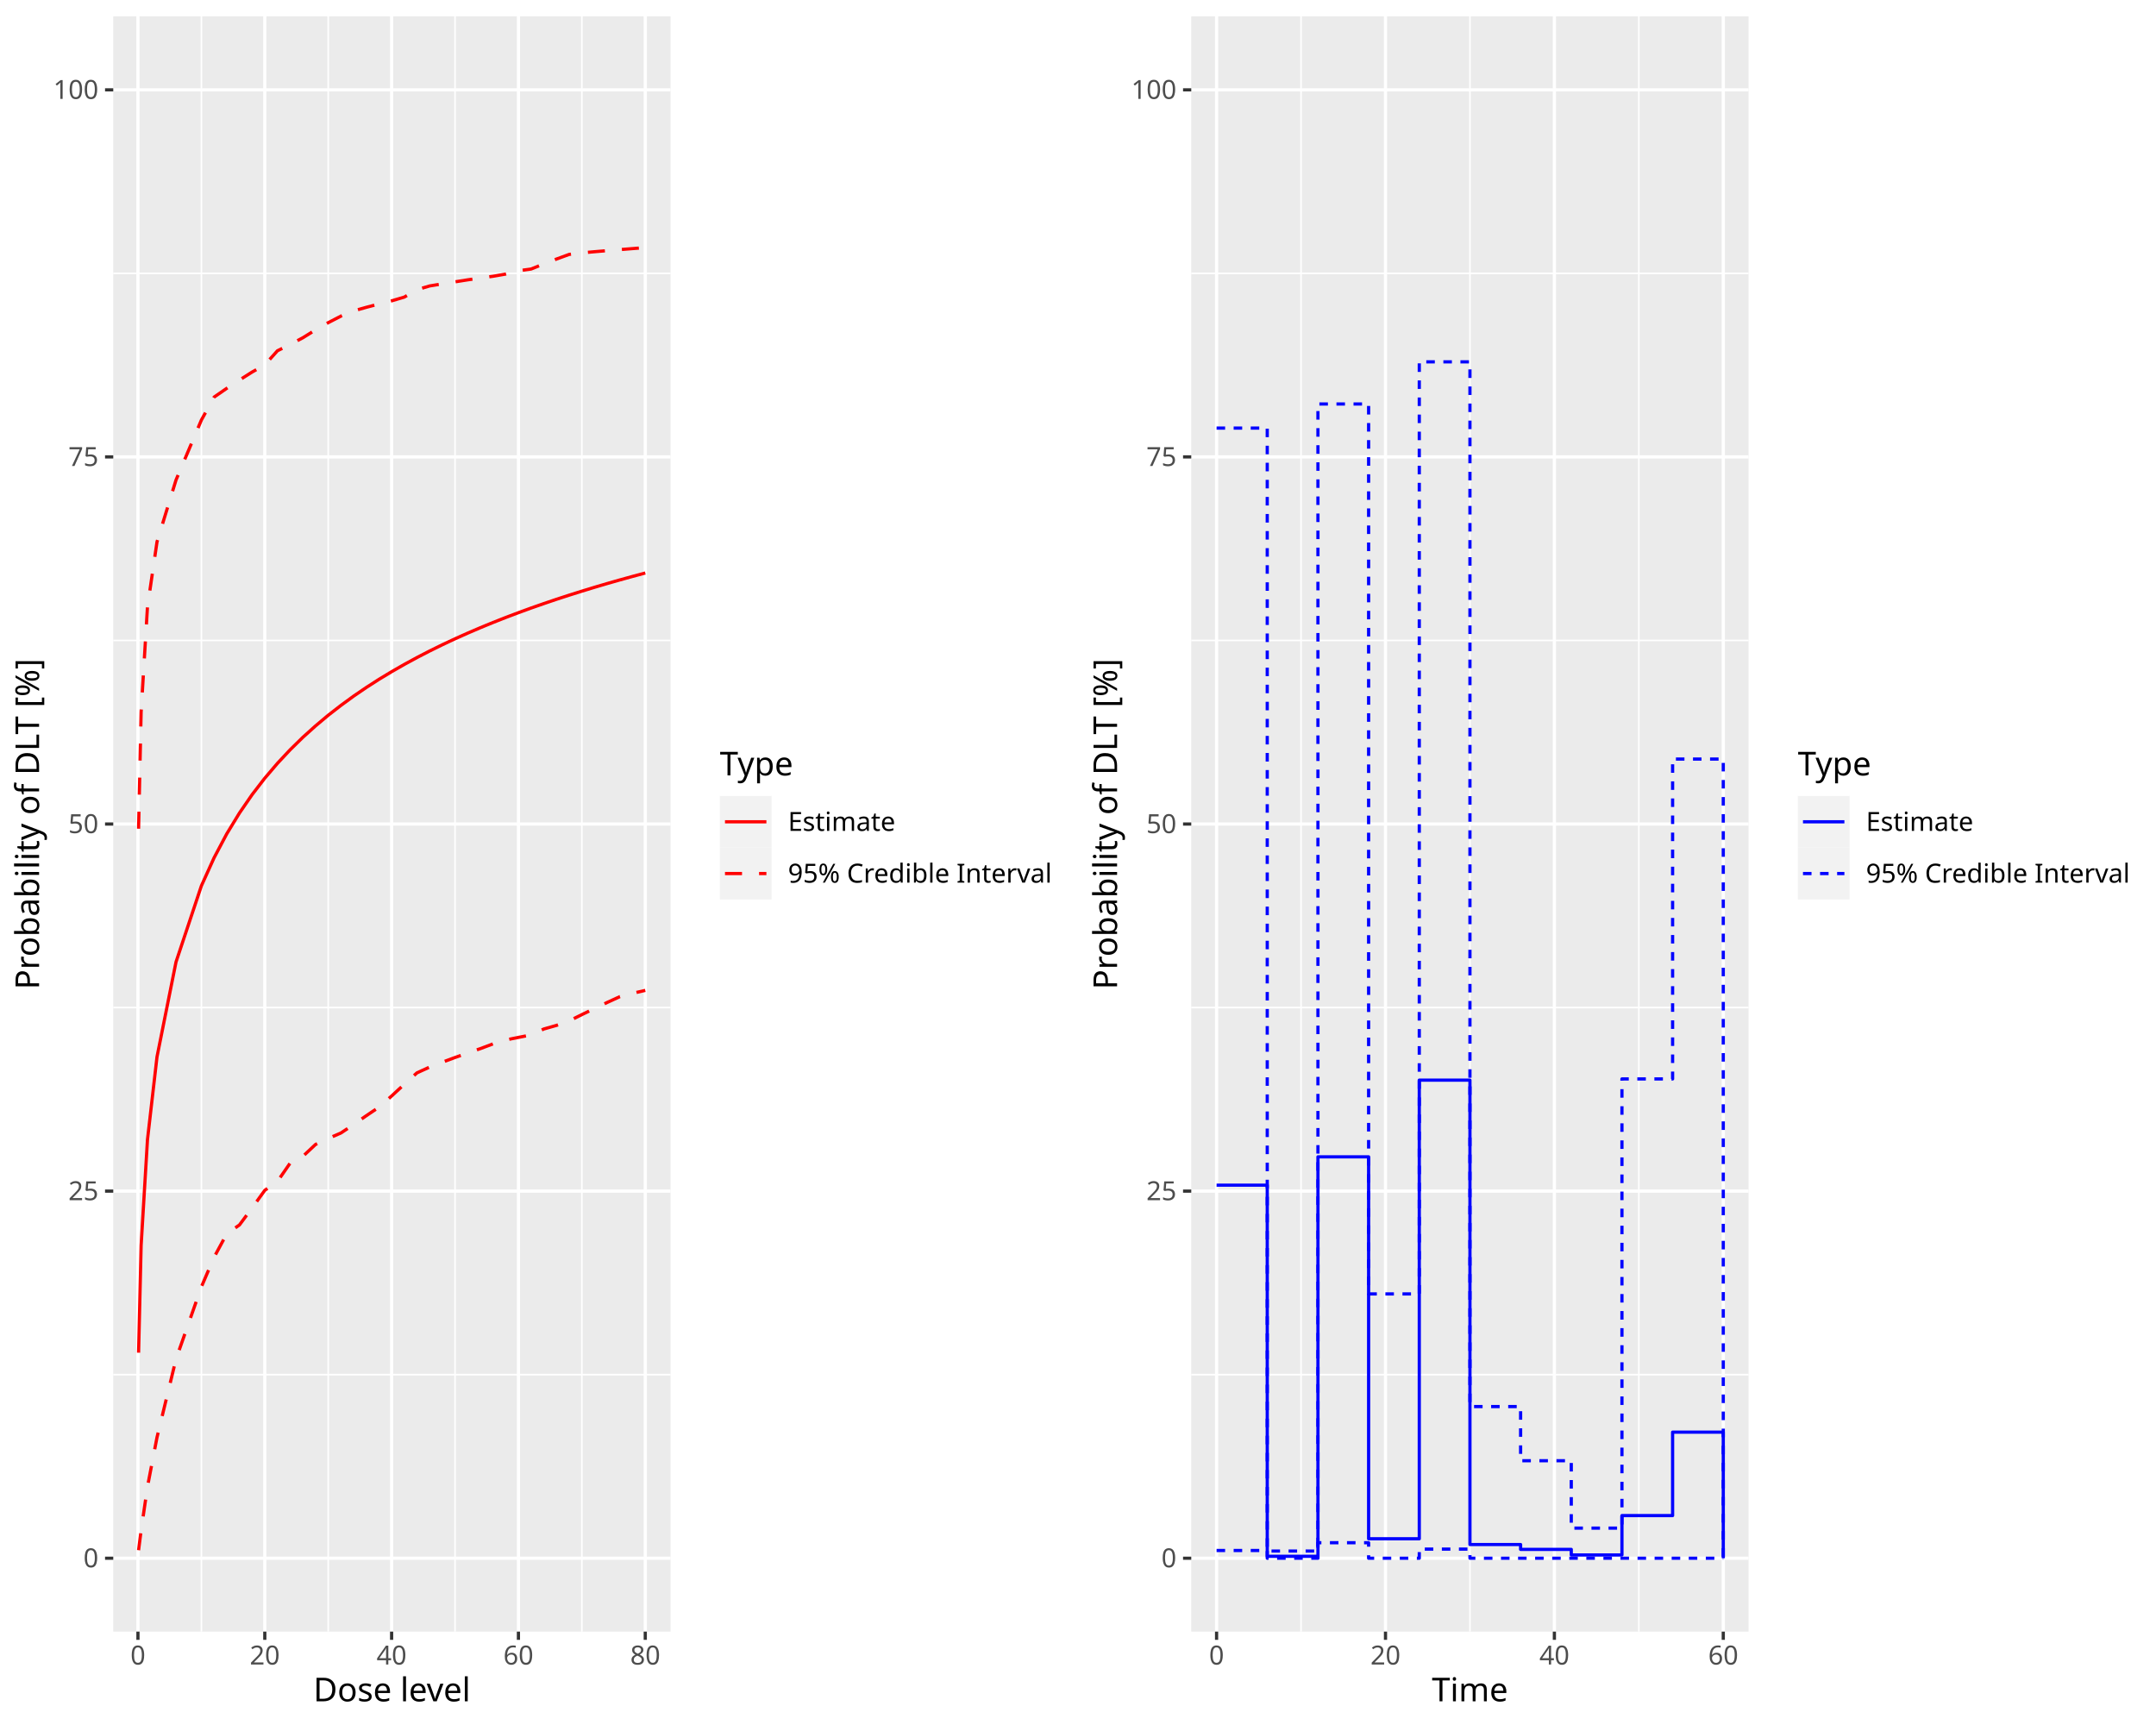
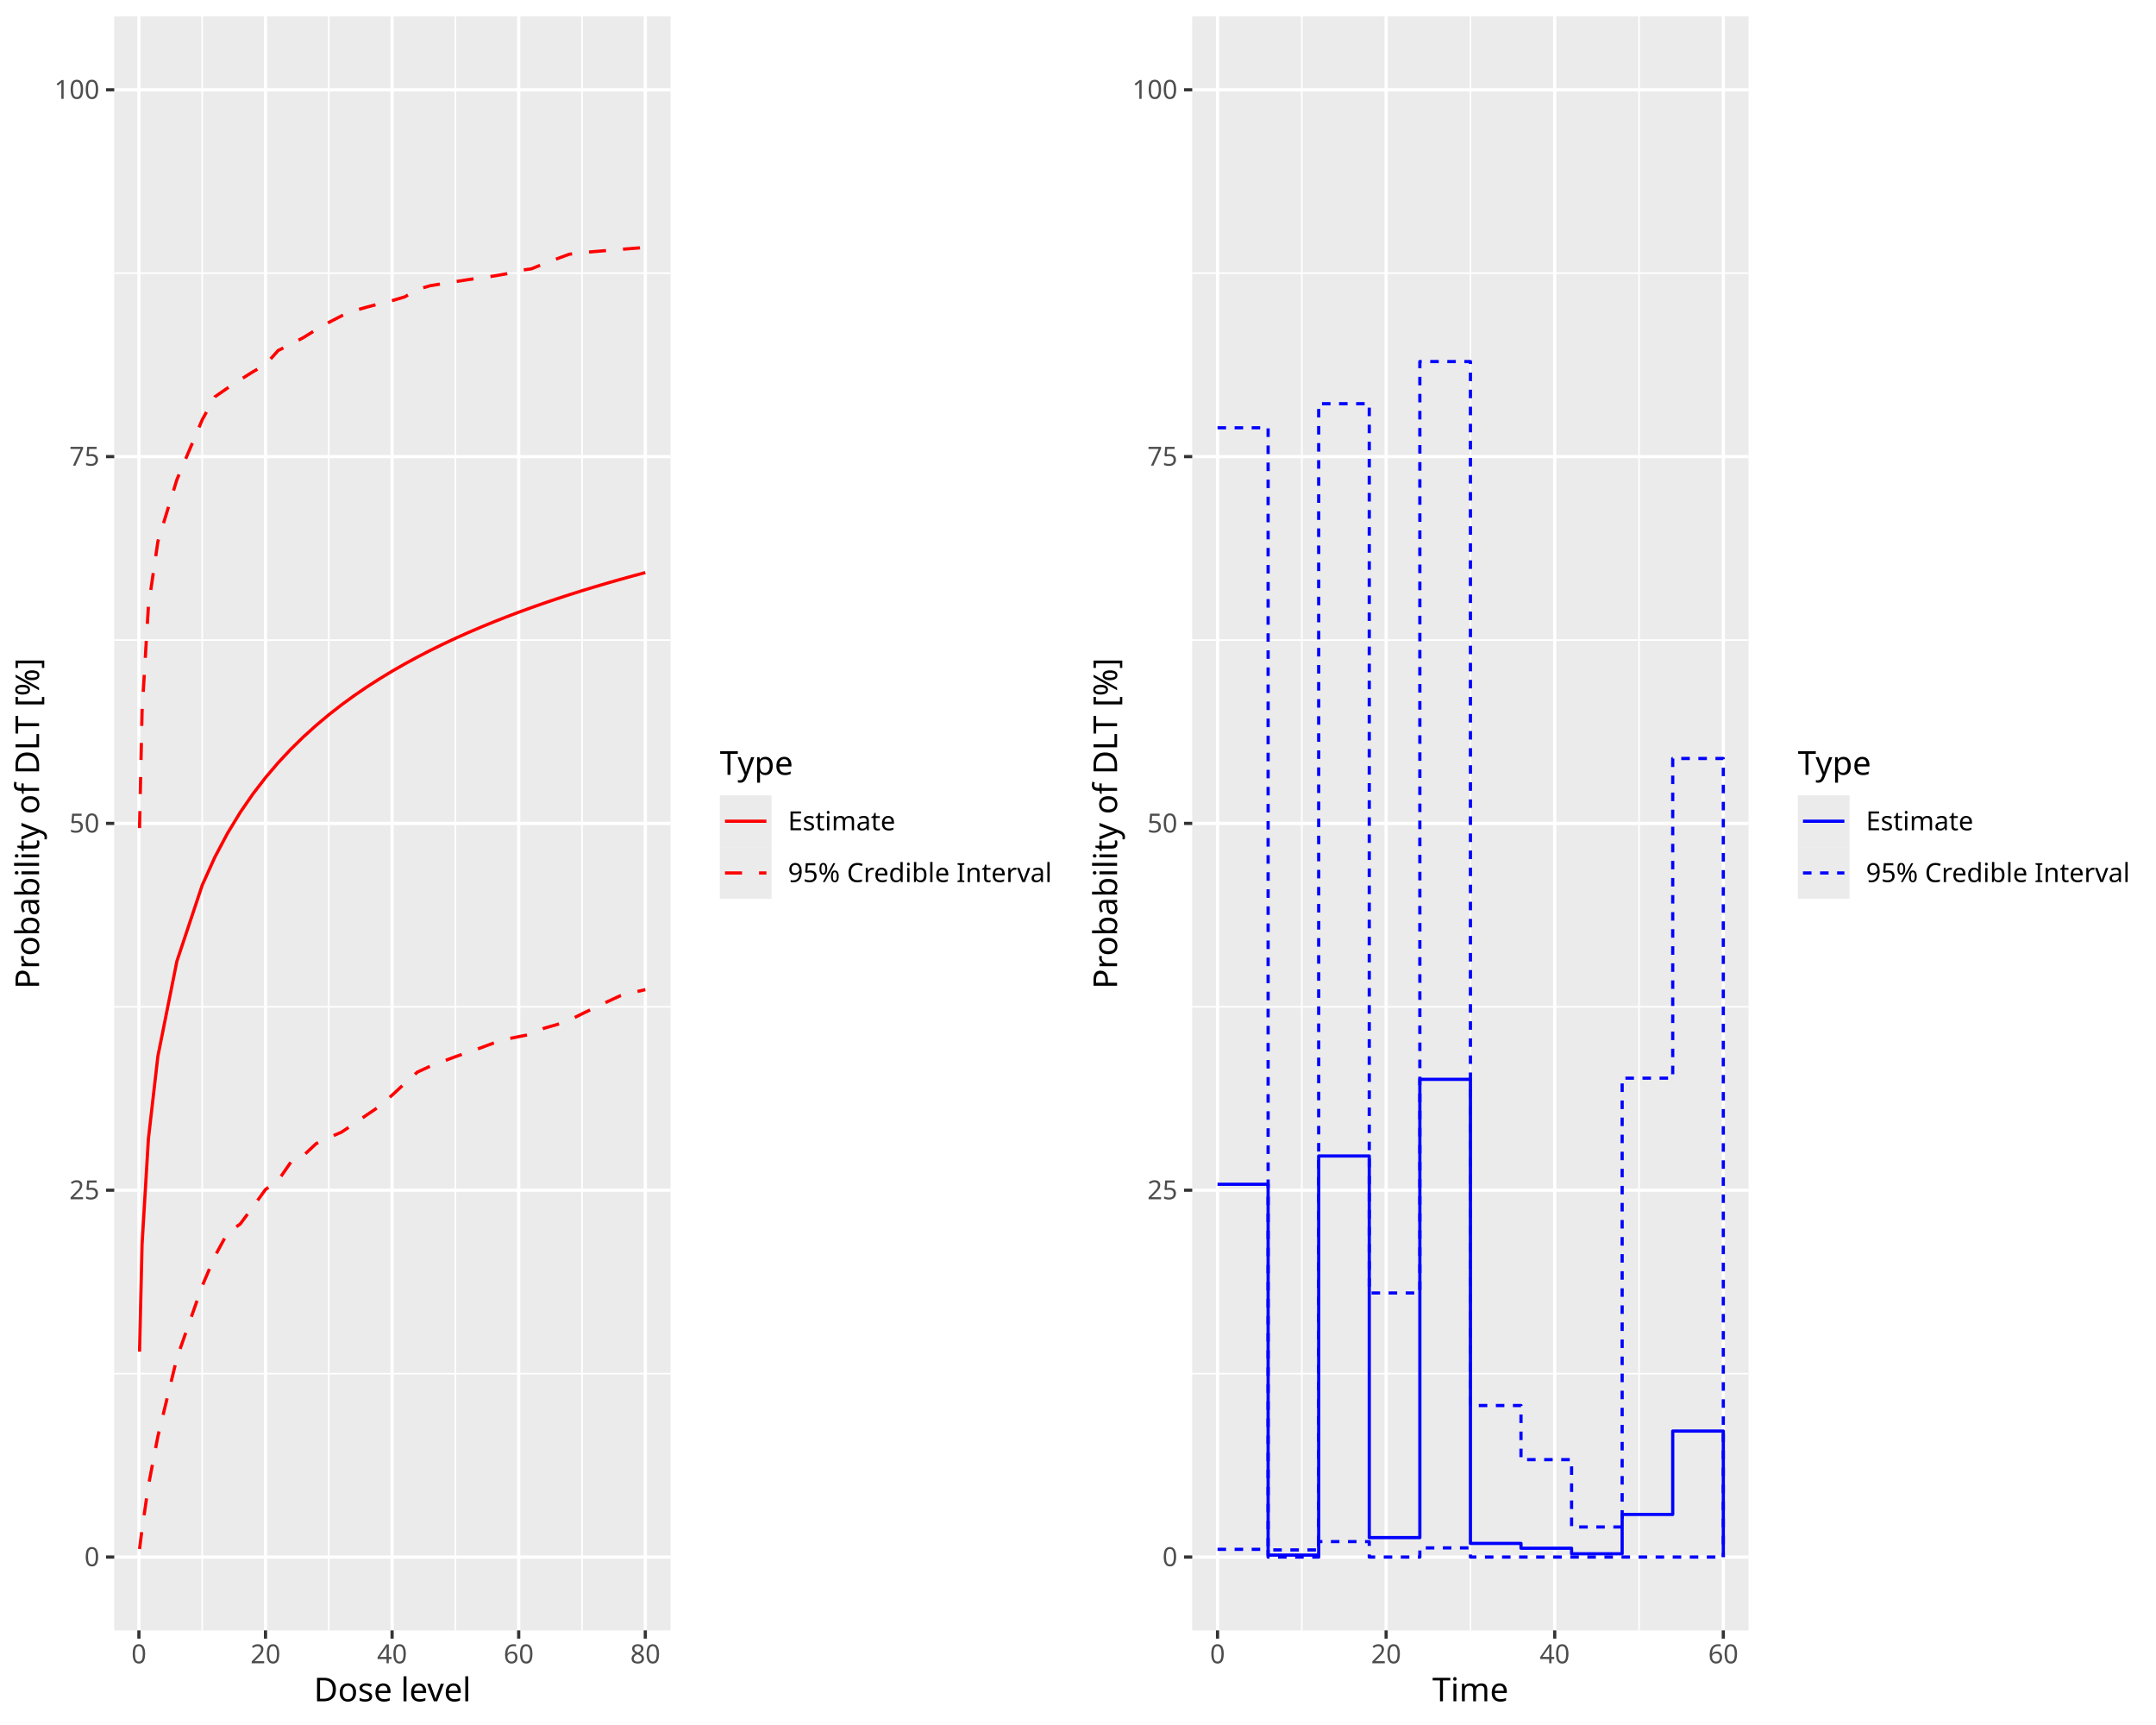
<svg xmlns="http://www.w3.org/2000/svg" class="svglite" data-engine-version="2.0" width="720.00pt" height="576.00pt" viewBox="0 0 720.00 576.00">
  <defs>
    <style type="text/css">
    .svglite line, .svglite polyline, .svglite polygon, .svglite path, .svglite rect, .svglite circle {
      fill: none;
      stroke: #000000;
      stroke-linecap: round;
      stroke-linejoin: round;
      stroke-miterlimit: 10.00;
    }
  </style>
  </defs>
  <rect width="100%" height="100%" style="stroke: none; fill: #FFFFFF;" />
  <defs>
    <clipPath id="cpMC4wMHw3MjAuMDB8MC4wMHw1NzYuMDA=">
      <rect x="0.00" y="0.00" width="720.00" height="576.00" />
    </clipPath>
  </defs>
  <g clip-path="url(#cpMC4wMHw3MjAuMDB8MC4wMHw1NzYuMDA=)">
</g>
  <defs>
    <clipPath id="cpMC4wMHwzNjAuMDB8MC4wMHw1NzYuMDA=">
      <rect x="0.00" y="0.00" width="360.00" height="576.00" />
    </clipPath>
  </defs>
  <g clip-path="url(#cpMC4wMHwzNjAuMDB8MC4wMHw1NzYuMDA=)">
    <rect x="0.00" y="0.00" width="360.00" height="576.00" style="stroke-width: 1.07; stroke: #FFFFFF; fill: #FFFFFF;" />
  </g>
  <g clip-path="url(#cpMC4wMHw3MjAuMDB8MC4wMHw1NzYuMDA=)">
</g>
  <defs>
-     <clipPath id="cpMzcuODJ8MjIzLjk1fDUuNDh8NTQ0Ljgy">
-       <rect x="37.82" y="5.48" width="186.12" height="539.34" />
+     <clipPath id="cpMzguMTV8MjIzLjk1fDUuNDh8NTQ0LjQy">
+       <rect x="38.15" y="5.48" width="185.79" height="538.94" />
    </clipPath>
  </defs>
-   <g clip-path="url(#cpMzcuODJ8MjIzLjk1fDUuNDh8NTQ0Ljgy)">
-     <rect x="37.82" y="5.48" width="186.12" height="539.34" style="stroke-width: 1.07; stroke: none; fill: #EBEBEB;" />
-     <polyline points="37.82,459.02 223.95,459.02 " style="stroke-width: 0.53; stroke: #FFFFFF; stroke-linecap: butt;" />
-     <polyline points="37.82,336.44 223.95,336.44 " style="stroke-width: 0.53; stroke: #FFFFFF; stroke-linecap: butt;" />
-     <polyline points="37.82,213.86 223.95,213.86 " style="stroke-width: 0.53; stroke: #FFFFFF; stroke-linecap: butt;" />
-     <polyline points="37.82,91.28 223.95,91.28 " style="stroke-width: 0.53; stroke: #FFFFFF; stroke-linecap: butt;" />
-     <polyline points="67.25,544.82 67.25,5.48 " style="stroke-width: 0.53; stroke: #FFFFFF; stroke-linecap: butt;" />
-     <polyline points="109.60,544.82 109.60,5.48 " style="stroke-width: 0.53; stroke: #FFFFFF; stroke-linecap: butt;" />
-     <polyline points="151.96,544.82 151.96,5.48 " style="stroke-width: 0.53; stroke: #FFFFFF; stroke-linecap: butt;" />
-     <polyline points="194.31,544.82 194.31,5.48 " style="stroke-width: 0.53; stroke: #FFFFFF; stroke-linecap: butt;" />
-     <polyline points="37.82,520.31 223.95,520.31 " style="stroke-width: 1.07; stroke: #FFFFFF; stroke-linecap: butt;" />
-     <polyline points="37.82,397.73 223.95,397.73 " style="stroke-width: 1.07; stroke: #FFFFFF; stroke-linecap: butt;" />
-     <polyline points="37.82,275.15 223.95,275.15 " style="stroke-width: 1.07; stroke: #FFFFFF; stroke-linecap: butt;" />
-     <polyline points="37.82,152.57 223.95,152.57 " style="stroke-width: 1.07; stroke: #FFFFFF; stroke-linecap: butt;" />
-     <polyline points="37.82,30.00 223.95,30.00 " style="stroke-width: 1.07; stroke: #FFFFFF; stroke-linecap: butt;" />
-     <polyline points="46.07,544.82 46.07,5.48 " style="stroke-width: 1.07; stroke: #FFFFFF; stroke-linecap: butt;" />
-     <polyline points="88.43,544.82 88.43,5.48 " style="stroke-width: 1.07; stroke: #FFFFFF; stroke-linecap: butt;" />
-     <polyline points="130.78,544.82 130.78,5.48 " style="stroke-width: 1.07; stroke: #FFFFFF; stroke-linecap: butt;" />
-     <polyline points="173.13,544.82 173.13,5.48 " style="stroke-width: 1.07; stroke: #FFFFFF; stroke-linecap: butt;" />
-     <polyline points="215.49,544.82 215.49,5.48 " style="stroke-width: 1.07; stroke: #FFFFFF; stroke-linecap: butt;" />
-     <polyline points="46.28,517.63 47.13,510.99 49.25,496.46 52.43,479.96 58.78,453.82 67.25,429.72 71.49,419.81 75.72,412.00 79.96,409.03 84.19,403.34 88.43,397.46 92.66,394.48 96.90,388.37 101.13,386.13 105.37,382.15 109.60,380.16 113.84,378.33 118.07,375.50 122.31,372.56 126.54,369.70 130.78,365.97 135.02,362.04 139.25,358.24 143.49,356.30 147.72,354.68 151.96,353.11 156.19,351.60 160.43,350.15 164.66,348.56 168.90,347.26 173.13,346.40 177.37,345.57 181.60,343.60 185.84,342.39 190.08,340.89 194.31,338.79 198.55,336.74 202.78,334.73 207.02,332.78 211.25,331.69 215.49,330.70 " style="stroke-width: 1.07; stroke: #FF0000; stroke-dasharray: 5.69,5.69; stroke-linecap: butt;" />
-     <polyline points="46.28,451.68 47.13,415.85 49.25,380.56 52.43,352.91 58.78,321.22 67.25,295.80 71.49,286.43 75.72,278.44 79.96,271.49 84.19,265.34 88.43,259.84 92.66,254.88 96.90,250.35 101.13,246.21 105.37,242.39 109.60,238.84 113.84,235.55 118.07,232.46 122.31,229.57 126.54,226.85 130.78,224.29 135.02,221.86 139.25,219.56 143.49,217.37 147.72,215.29 151.96,213.30 156.19,211.41 160.43,209.59 164.66,207.85 168.90,206.18 173.13,204.58 177.37,203.03 181.60,201.55 185.84,200.11 190.08,198.73 194.31,197.40 198.55,196.10 202.78,194.85 207.02,193.64 211.25,192.47 215.49,191.33 " style="stroke-width: 1.07; stroke: #FF0000; stroke-linecap: butt;" />
-     <polyline points="46.28,276.72 47.13,237.74 49.25,202.64 52.43,180.95 58.78,160.28 67.25,140.27 71.49,132.60 75.72,129.67 79.96,126.91 84.19,124.23 88.43,121.84 92.66,117.12 96.90,115.02 101.13,112.79 105.37,110.15 109.60,107.75 113.84,105.56 118.07,103.82 122.31,102.62 126.54,101.51 130.78,100.46 135.02,99.20 139.25,96.73 143.49,95.48 147.72,94.78 151.96,94.11 156.19,93.44 160.43,92.83 164.66,92.25 168.90,91.51 173.13,90.41 177.37,89.83 181.60,88.11 185.84,86.50 190.08,84.95 194.31,84.43 198.55,84.05 202.78,83.69 207.02,83.35 211.25,83.01 215.49,82.68 " style="stroke-width: 1.07; stroke: #FF0000; stroke-dasharray: 5.69,5.69; stroke-linecap: butt;" />
+   <g clip-path="url(#cpMzguMTV8MjIzLjk1fDUuNDh8NTQ0LjQy)">
+     <rect x="38.15" y="5.48" width="185.79" height="538.94" style="stroke-width: 1.07; stroke: none; fill: #EBEBEB;" />
+     <polyline points="38.15,458.68 223.95,458.68 " style="stroke-width: 0.53; stroke: #FFFFFF; stroke-linecap: butt;" />
+     <polyline points="38.15,336.19 223.95,336.19 " style="stroke-width: 0.53; stroke: #FFFFFF; stroke-linecap: butt;" />
+     <polyline points="38.15,213.71 223.95,213.71 " style="stroke-width: 0.53; stroke: #FFFFFF; stroke-linecap: butt;" />
+     <polyline points="38.15,91.22 223.95,91.22 " style="stroke-width: 0.53; stroke: #FFFFFF; stroke-linecap: butt;" />
+     <polyline points="67.53,544.42 67.53,5.48 " style="stroke-width: 0.53; stroke: #FFFFFF; stroke-linecap: butt;" />
+     <polyline points="109.80,544.42 109.80,5.48 " style="stroke-width: 0.53; stroke: #FFFFFF; stroke-linecap: butt;" />
+     <polyline points="152.08,544.42 152.08,5.48 " style="stroke-width: 0.53; stroke: #FFFFFF; stroke-linecap: butt;" />
+     <polyline points="194.36,544.42 194.36,5.48 " style="stroke-width: 0.53; stroke: #FFFFFF; stroke-linecap: butt;" />
+     <polyline points="38.15,519.92 223.95,519.92 " style="stroke-width: 1.07; stroke: #FFFFFF; stroke-linecap: butt;" />
+     <polyline points="38.15,397.43 223.95,397.43 " style="stroke-width: 1.07; stroke: #FFFFFF; stroke-linecap: butt;" />
+     <polyline points="38.15,274.95 223.95,274.95 " style="stroke-width: 1.07; stroke: #FFFFFF; stroke-linecap: butt;" />
+     <polyline points="38.15,152.46 223.95,152.46 " style="stroke-width: 1.07; stroke: #FFFFFF; stroke-linecap: butt;" />
+     <polyline points="38.15,29.98 223.95,29.98 " style="stroke-width: 1.07; stroke: #FFFFFF; stroke-linecap: butt;" />
+     <polyline points="46.39,544.42 46.39,5.48 " style="stroke-width: 1.07; stroke: #FFFFFF; stroke-linecap: butt;" />
+     <polyline points="88.67,544.42 88.67,5.48 " style="stroke-width: 1.07; stroke: #FFFFFF; stroke-linecap: butt;" />
+     <polyline points="130.94,544.42 130.94,5.48 " style="stroke-width: 1.07; stroke: #FFFFFF; stroke-linecap: butt;" />
+     <polyline points="173.22,544.42 173.22,5.48 " style="stroke-width: 1.07; stroke: #FFFFFF; stroke-linecap: butt;" />
+     <polyline points="215.50,544.42 215.50,5.48 " style="stroke-width: 1.07; stroke: #FFFFFF; stroke-linecap: butt;" />
+     <polyline points="46.60,517.25 47.44,510.61 49.56,496.09 52.73,479.60 59.07,453.48 67.53,429.40 71.75,419.49 75.98,411.70 80.21,408.72 84.44,403.04 88.67,397.17 92.89,394.19 97.12,388.08 101.35,385.85 105.58,381.87 109.80,379.88 114.03,378.05 118.26,375.22 122.49,372.29 126.72,369.42 130.94,365.70 135.17,361.77 139.40,357.98 143.63,356.03 147.86,354.41 152.08,352.85 156.31,351.34 160.54,349.89 164.77,348.31 169.00,347.01 173.22,346.15 177.45,345.32 181.68,343.35 185.91,342.14 190.13,340.64 194.36,338.54 198.59,336.49 202.82,334.49 207.05,332.53 211.27,331.44 215.50,330.45 " style="stroke-width: 1.07; stroke: #FF0000; stroke-dasharray: 5.69,5.69; stroke-linecap: butt;" />
+     <polyline points="46.60,451.34 47.44,415.54 49.56,380.28 52.73,352.65 59.07,320.98 67.53,295.58 71.75,286.22 75.98,278.24 80.21,271.29 84.44,265.14 88.67,259.65 92.89,254.69 97.12,250.17 101.35,246.03 105.58,242.21 109.80,238.67 114.03,235.37 118.26,232.29 122.49,229.40 126.72,226.69 130.94,224.12 135.17,221.70 139.40,219.40 143.63,217.21 147.86,215.13 152.08,213.15 156.31,211.25 160.54,209.44 164.77,207.70 169.00,206.03 173.22,204.43 177.45,202.89 181.68,201.40 185.91,199.97 190.13,198.59 194.36,197.25 198.59,195.96 202.82,194.71 207.05,193.50 211.27,192.33 215.50,191.19 " style="stroke-width: 1.07; stroke: #FF0000; stroke-linecap: butt;" />
+     <polyline points="46.60,276.52 47.44,237.56 49.56,202.49 52.73,180.82 59.07,160.17 67.53,140.17 71.75,132.50 75.98,129.57 80.21,126.82 84.44,124.15 88.67,121.75 92.89,117.04 97.12,114.94 101.35,112.71 105.58,110.07 109.80,107.67 114.03,105.48 118.26,103.75 122.49,102.55 126.72,101.43 130.94,100.39 135.17,99.13 139.40,96.66 143.63,95.41 147.86,94.71 152.08,94.04 156.31,93.38 160.54,92.77 164.77,92.19 169.00,91.45 173.22,90.34 177.45,89.77 181.68,88.05 185.91,86.44 190.13,84.89 194.36,84.37 198.59,83.99 202.82,83.64 207.05,83.29 211.27,82.95 215.50,82.63 " style="stroke-width: 1.07; stroke: #FF0000; stroke-dasharray: 5.69,5.69; stroke-linecap: butt;" />
  </g>
  <g clip-path="url(#cpMC4wMHw3MjAuMDB8MC4wMHw1NzYuMDA=)">
-     <text x="32.89" y="523.34" text-anchor="end" style="font-size: 8.80px; fill: #4D4D4D; font-family: sans;" textLength="4.89px" lengthAdjust="spacingAndGlyphs">0</text>
-     <text x="32.89" y="400.76" text-anchor="end" style="font-size: 8.80px; fill: #4D4D4D; font-family: sans;" textLength="9.79px" lengthAdjust="spacingAndGlyphs">25</text>
-     <text x="32.89" y="278.18" text-anchor="end" style="font-size: 8.80px; fill: #4D4D4D; font-family: sans;" textLength="9.79px" lengthAdjust="spacingAndGlyphs">50</text>
-     <text x="32.89" y="155.60" text-anchor="end" style="font-size: 8.80px; fill: #4D4D4D; font-family: sans;" textLength="9.79px" lengthAdjust="spacingAndGlyphs">75</text>
-     <text x="32.89" y="33.02" text-anchor="end" style="font-size: 8.80px; fill: #4D4D4D; font-family: sans;" textLength="14.68px" lengthAdjust="spacingAndGlyphs">100</text>
-     <polyline points="35.08,520.31 37.82,520.31 " style="stroke-width: 1.07; stroke: #333333; stroke-linecap: butt;" />
-     <polyline points="35.08,397.73 37.82,397.73 " style="stroke-width: 1.07; stroke: #333333; stroke-linecap: butt;" />
-     <polyline points="35.08,275.15 37.82,275.15 " style="stroke-width: 1.07; stroke: #333333; stroke-linecap: butt;" />
-     <polyline points="35.08,152.57 37.82,152.57 " style="stroke-width: 1.07; stroke: #333333; stroke-linecap: butt;" />
-     <polyline points="35.08,30.00 37.82,30.00 " style="stroke-width: 1.07; stroke: #333333; stroke-linecap: butt;" />
-     <polyline points="46.07,547.56 46.07,544.82 " style="stroke-width: 1.07; stroke: #333333; stroke-linecap: butt;" />
-     <polyline points="88.43,547.56 88.43,544.82 " style="stroke-width: 1.07; stroke: #333333; stroke-linecap: butt;" />
-     <polyline points="130.78,547.56 130.78,544.82 " style="stroke-width: 1.07; stroke: #333333; stroke-linecap: butt;" />
-     <polyline points="173.13,547.56 173.13,544.82 " style="stroke-width: 1.07; stroke: #333333; stroke-linecap: butt;" />
-     <polyline points="215.49,547.56 215.49,544.82 " style="stroke-width: 1.07; stroke: #333333; stroke-linecap: butt;" />
-     <text x="46.07" y="555.81" text-anchor="middle" style="font-size: 8.80px; fill: #4D4D4D; font-family: sans;" textLength="4.89px" lengthAdjust="spacingAndGlyphs">0</text>
-     <text x="88.43" y="555.81" text-anchor="middle" style="font-size: 8.80px; fill: #4D4D4D; font-family: sans;" textLength="9.79px" lengthAdjust="spacingAndGlyphs">20</text>
-     <text x="130.78" y="555.81" text-anchor="middle" style="font-size: 8.80px; fill: #4D4D4D; font-family: sans;" textLength="9.79px" lengthAdjust="spacingAndGlyphs">40</text>
-     <text x="173.13" y="555.81" text-anchor="middle" style="font-size: 8.80px; fill: #4D4D4D; font-family: sans;" textLength="9.79px" lengthAdjust="spacingAndGlyphs">60</text>
-     <text x="215.49" y="555.81" text-anchor="middle" style="font-size: 8.80px; fill: #4D4D4D; font-family: sans;" textLength="9.79px" lengthAdjust="spacingAndGlyphs">80</text>
-     <text x="130.89" y="568.10" text-anchor="middle" style="font-size: 11.00px; font-family: sans;" textLength="51.37px" lengthAdjust="spacingAndGlyphs">Dose level</text>
-     <text transform="translate(13.05,275.15) rotate(-90)" text-anchor="middle" style="font-size: 11.00px; font-family: sans;" textLength="106.38px" lengthAdjust="spacingAndGlyphs">Probability of DLT [%]</text>
-     <rect x="234.91" y="244.49" width="119.61" height="61.32" style="stroke-width: 1.07; stroke: none; fill: #FFFFFF;" />
-     <text x="240.39" y="258.92" style="font-size: 11.00px; font-family: sans;" textLength="24.46px" lengthAdjust="spacingAndGlyphs">Type</text>
-     <rect x="240.39" y="265.77" width="17.28" height="17.28" style="stroke-width: 1.07; stroke: none; fill: #F2F2F2;" />
-     <line x1="242.11" y1="274.41" x2="255.94" y2="274.41" style="stroke-width: 1.07; stroke: #FF0000; stroke-linecap: butt;" />
-     <rect x="240.39" y="283.05" width="17.28" height="17.28" style="stroke-width: 1.07; stroke: none; fill: #F2F2F2;" />
-     <line x1="242.11" y1="291.69" x2="255.94" y2="291.69" style="stroke-width: 1.07; stroke: #FF0000; stroke-dasharray: 5.69,5.69; stroke-linecap: butt;" />
-     <text x="263.15" y="277.44" style="font-size: 8.80px; font-family: sans;" textLength="34.24px" lengthAdjust="spacingAndGlyphs">Estimate</text>
-     <text x="263.15" y="294.72" style="font-size: 8.80px; font-family: sans;" textLength="84.14px" lengthAdjust="spacingAndGlyphs">95% Credible Interval</text>
+     <text x="33.22" y="522.95" text-anchor="end" style="font-size: 8.80px; fill: #4D4D4D; font-family: sans;" textLength="4.89px" lengthAdjust="spacingAndGlyphs">0</text>
+     <text x="33.22" y="400.46" text-anchor="end" style="font-size: 8.80px; fill: #4D4D4D; font-family: sans;" textLength="9.79px" lengthAdjust="spacingAndGlyphs">25</text>
+     <text x="33.22" y="277.98" text-anchor="end" style="font-size: 8.80px; fill: #4D4D4D; font-family: sans;" textLength="9.79px" lengthAdjust="spacingAndGlyphs">50</text>
+     <text x="33.22" y="155.49" text-anchor="end" style="font-size: 8.80px; fill: #4D4D4D; font-family: sans;" textLength="9.79px" lengthAdjust="spacingAndGlyphs">75</text>
+     <text x="33.22" y="33.00" text-anchor="end" style="font-size: 8.80px; fill: #4D4D4D; font-family: sans;" textLength="14.68px" lengthAdjust="spacingAndGlyphs">100</text>
+     <polyline points="35.41,519.92 38.15,519.92 " style="stroke-width: 1.07; stroke: #333333; stroke-linecap: butt;" />
+     <polyline points="35.41,397.43 38.15,397.43 " style="stroke-width: 1.07; stroke: #333333; stroke-linecap: butt;" />
+     <polyline points="35.41,274.95 38.15,274.95 " style="stroke-width: 1.07; stroke: #333333; stroke-linecap: butt;" />
+     <polyline points="35.41,152.46 38.15,152.46 " style="stroke-width: 1.07; stroke: #333333; stroke-linecap: butt;" />
+     <polyline points="35.41,29.98 38.15,29.98 " style="stroke-width: 1.07; stroke: #333333; stroke-linecap: butt;" />
+     <polyline points="46.39,547.16 46.39,544.42 " style="stroke-width: 1.07; stroke: #333333; stroke-linecap: butt;" />
+     <polyline points="88.67,547.16 88.67,544.42 " style="stroke-width: 1.07; stroke: #333333; stroke-linecap: butt;" />
+     <polyline points="130.94,547.16 130.94,544.42 " style="stroke-width: 1.07; stroke: #333333; stroke-linecap: butt;" />
+     <polyline points="173.22,547.16 173.22,544.42 " style="stroke-width: 1.07; stroke: #333333; stroke-linecap: butt;" />
+     <polyline points="215.50,547.16 215.50,544.42 " style="stroke-width: 1.07; stroke: #333333; stroke-linecap: butt;" />
+     <text x="46.39" y="555.40" text-anchor="middle" style="font-size: 8.80px; fill: #4D4D4D; font-family: sans;" textLength="4.89px" lengthAdjust="spacingAndGlyphs">0</text>
+     <text x="88.67" y="555.40" text-anchor="middle" style="font-size: 8.80px; fill: #4D4D4D; font-family: sans;" textLength="9.79px" lengthAdjust="spacingAndGlyphs">20</text>
+     <text x="130.94" y="555.40" text-anchor="middle" style="font-size: 8.80px; fill: #4D4D4D; font-family: sans;" textLength="9.79px" lengthAdjust="spacingAndGlyphs">40</text>
+     <text x="173.22" y="555.40" text-anchor="middle" style="font-size: 8.80px; fill: #4D4D4D; font-family: sans;" textLength="9.79px" lengthAdjust="spacingAndGlyphs">60</text>
+     <text x="215.50" y="555.40" text-anchor="middle" style="font-size: 8.80px; fill: #4D4D4D; font-family: sans;" textLength="9.79px" lengthAdjust="spacingAndGlyphs">80</text>
+     <text x="131.05" y="568.10" text-anchor="middle" style="font-size: 11.00px; font-family: sans;" textLength="51.37px" lengthAdjust="spacingAndGlyphs">Dose level</text>
+     <text transform="translate(13.05,274.95) rotate(-90)" text-anchor="middle" style="font-size: 11.00px; font-family: sans;" textLength="106.38px" lengthAdjust="spacingAndGlyphs">Probability of DLT [%]</text>
+     <rect x="234.91" y="244.29" width="119.61" height="61.32" style="stroke-width: 1.07; stroke: none; fill: #FFFFFF;" />
+     <text x="240.39" y="258.71" style="font-size: 11.00px; font-family: sans;" textLength="24.46px" lengthAdjust="spacingAndGlyphs">Type</text>
+     <rect x="240.39" y="265.57" width="17.28" height="17.28" style="stroke-width: 1.07; stroke: none; fill: #EBEBEB;" />
+     <line x1="242.11" y1="274.21" x2="255.94" y2="274.21" style="stroke-width: 1.07; stroke: #FF0000; stroke-linecap: butt;" />
+     <rect x="240.39" y="282.85" width="17.28" height="17.28" style="stroke-width: 1.07; stroke: none; fill: #EBEBEB;" />
+     <line x1="242.11" y1="291.49" x2="255.94" y2="291.49" style="stroke-width: 1.07; stroke: #FF0000; stroke-dasharray: 5.69,5.69; stroke-linecap: butt;" />
+     <text x="263.15" y="277.24" style="font-size: 8.80px; font-family: sans;" textLength="34.24px" lengthAdjust="spacingAndGlyphs">Estimate</text>
+     <text x="263.15" y="294.52" style="font-size: 8.80px; font-family: sans;" textLength="84.14px" lengthAdjust="spacingAndGlyphs">95% Credible Interval</text>
  </g>
  <defs>
    <clipPath id="cpMzYwLjAwfDcyMC4wMHwwLjAwfDU3Ni4wMA==">
      <rect x="360.00" y="0.00" width="360.00" height="576.00" />
    </clipPath>
  </defs>
  <g clip-path="url(#cpMzYwLjAwfDcyMC4wMHwwLjAwfDU3Ni4wMA==)">
    <rect x="360.00" y="0.00" width="360.00" height="576.00" style="stroke-width: 1.07; stroke: #FFFFFF; fill: #FFFFFF;" />
  </g>
  <g clip-path="url(#cpMC4wMHw3MjAuMDB8MC4wMHw1NzYuMDA=)">
</g>
  <defs>
-     <clipPath id="cpMzk3LjgyfDU4My45NXw1LjQ4fDU0NC44Mg==">
-       <rect x="397.82" y="5.48" width="186.12" height="539.34" />
+     <clipPath id="cpMzk4LjE1fDU4My45NXw1LjQ4fDU0NC40Mg==">
+       <rect x="398.15" y="5.48" width="185.79" height="538.94" />
    </clipPath>
  </defs>
-   <g clip-path="url(#cpMzk3LjgyfDU4My45NXw1LjQ4fDU0NC44Mg==)">
-     <rect x="397.82" y="5.48" width="186.12" height="539.34" style="stroke-width: 1.07; stroke: none; fill: #EBEBEB;" />
-     <polyline points="397.82,459.02 583.95,459.02 " style="stroke-width: 0.53; stroke: #FFFFFF; stroke-linecap: butt;" />
-     <polyline points="397.82,336.44 583.95,336.44 " style="stroke-width: 0.53; stroke: #FFFFFF; stroke-linecap: butt;" />
-     <polyline points="397.82,213.86 583.95,213.86 " style="stroke-width: 0.53; stroke: #FFFFFF; stroke-linecap: butt;" />
-     <polyline points="397.82,91.28 583.95,91.28 " style="stroke-width: 0.53; stroke: #FFFFFF; stroke-linecap: butt;" />
-     <polyline points="434.49,544.82 434.49,5.48 " style="stroke-width: 0.53; stroke: #FFFFFF; stroke-linecap: butt;" />
-     <polyline points="490.89,544.82 490.89,5.48 " style="stroke-width: 0.53; stroke: #FFFFFF; stroke-linecap: butt;" />
-     <polyline points="547.29,544.82 547.29,5.48 " style="stroke-width: 0.53; stroke: #FFFFFF; stroke-linecap: butt;" />
-     <polyline points="397.82,520.31 583.95,520.31 " style="stroke-width: 1.07; stroke: #FFFFFF; stroke-linecap: butt;" />
-     <polyline points="397.82,397.73 583.95,397.73 " style="stroke-width: 1.07; stroke: #FFFFFF; stroke-linecap: butt;" />
-     <polyline points="397.82,275.15 583.95,275.15 " style="stroke-width: 1.07; stroke: #FFFFFF; stroke-linecap: butt;" />
-     <polyline points="397.82,152.57 583.95,152.57 " style="stroke-width: 1.07; stroke: #FFFFFF; stroke-linecap: butt;" />
-     <polyline points="397.82,30.00 583.95,30.00 " style="stroke-width: 1.07; stroke: #FFFFFF; stroke-linecap: butt;" />
-     <polyline points="406.28,544.82 406.28,5.48 " style="stroke-width: 1.07; stroke: #FFFFFF; stroke-linecap: butt;" />
-     <polyline points="462.69,544.82 462.69,5.48 " style="stroke-width: 1.07; stroke: #FFFFFF; stroke-linecap: butt;" />
-     <polyline points="519.09,544.82 519.09,5.48 " style="stroke-width: 1.07; stroke: #FFFFFF; stroke-linecap: butt;" />
-     <polyline points="575.49,544.82 575.49,5.48 " style="stroke-width: 1.07; stroke: #FFFFFF; stroke-linecap: butt;" />
-     <polyline points="406.28,517.73 423.20,517.73 423.20,520.31 440.13,520.31 440.13,515.14 457.05,515.14 457.05,520.31 473.97,520.31 473.97,517.26 490.89,517.26 490.89,520.31 507.81,520.31 507.81,520.31 524.73,520.31 524.73,520.31 541.65,520.31 541.65,520.31 558.57,520.31 558.57,520.31 575.49,520.31 575.49,520.31 " style="stroke-width: 1.07; stroke: #0000FF; stroke-dasharray: 2.85,2.85; stroke-linecap: butt;" />
-     <polyline points="406.28,395.74 423.20,395.74 423.20,519.66 440.13,519.66 440.13,386.28 457.05,386.28 457.05,513.81 473.97,513.81 473.97,360.67 490.89,360.67 490.89,515.74 507.81,515.74 507.81,517.36 524.73,517.36 524.73,519.22 541.65,519.22 541.65,506.07 558.57,506.07 558.57,478.21 575.49,478.21 575.49,520.31 " style="stroke-width: 1.07; stroke: #0000FF; stroke-linecap: butt;" />
-     <polyline points="406.28,142.95 423.20,142.95 423.20,517.91 440.13,517.91 440.13,134.90 457.05,134.90 457.05,432.06 473.97,432.06 473.97,120.82 490.89,120.82 490.89,469.67 507.81,469.67 507.81,487.75 524.73,487.75 524.73,510.26 541.65,510.26 541.65,360.27 558.57,360.27 558.57,253.46 575.49,253.46 575.49,520.31 " style="stroke-width: 1.07; stroke: #0000FF; stroke-dasharray: 2.85,2.85; stroke-linecap: butt;" />
+   <g clip-path="url(#cpMzk4LjE1fDU4My45NXw1LjQ4fDU0NC40Mg==)">
+     <rect x="398.15" y="5.48" width="185.79" height="538.94" style="stroke-width: 1.07; stroke: none; fill: #EBEBEB;" />
+     <polyline points="398.15,458.68 583.95,458.68 " style="stroke-width: 0.53; stroke: #FFFFFF; stroke-linecap: butt;" />
+     <polyline points="398.15,336.19 583.95,336.19 " style="stroke-width: 0.53; stroke: #FFFFFF; stroke-linecap: butt;" />
+     <polyline points="398.15,213.71 583.95,213.71 " style="stroke-width: 0.53; stroke: #FFFFFF; stroke-linecap: butt;" />
+     <polyline points="398.15,91.22 583.95,91.22 " style="stroke-width: 0.53; stroke: #FFFFFF; stroke-linecap: butt;" />
+     <polyline points="434.75,544.42 434.75,5.48 " style="stroke-width: 0.53; stroke: #FFFFFF; stroke-linecap: butt;" />
+     <polyline points="491.05,544.42 491.05,5.48 " style="stroke-width: 0.53; stroke: #FFFFFF; stroke-linecap: butt;" />
+     <polyline points="547.35,544.42 547.35,5.48 " style="stroke-width: 0.53; stroke: #FFFFFF; stroke-linecap: butt;" />
+     <polyline points="398.15,519.92 583.95,519.92 " style="stroke-width: 1.07; stroke: #FFFFFF; stroke-linecap: butt;" />
+     <polyline points="398.15,397.43 583.95,397.43 " style="stroke-width: 1.07; stroke: #FFFFFF; stroke-linecap: butt;" />
+     <polyline points="398.15,274.95 583.95,274.95 " style="stroke-width: 1.07; stroke: #FFFFFF; stroke-linecap: butt;" />
+     <polyline points="398.15,152.46 583.95,152.46 " style="stroke-width: 1.07; stroke: #FFFFFF; stroke-linecap: butt;" />
+     <polyline points="398.15,29.98 583.95,29.98 " style="stroke-width: 1.07; stroke: #FFFFFF; stroke-linecap: butt;" />
+     <polyline points="406.60,544.42 406.60,5.48 " style="stroke-width: 1.07; stroke: #FFFFFF; stroke-linecap: butt;" />
+     <polyline points="462.90,544.42 462.90,5.48 " style="stroke-width: 1.07; stroke: #FFFFFF; stroke-linecap: butt;" />
+     <polyline points="519.20,544.42 519.20,5.48 " style="stroke-width: 1.07; stroke: #FFFFFF; stroke-linecap: butt;" />
+     <polyline points="575.50,544.42 575.50,5.48 " style="stroke-width: 1.07; stroke: #FFFFFF; stroke-linecap: butt;" />
+     <polyline points="406.60,517.34 423.49,517.34 423.49,519.92 440.38,519.92 440.38,514.76 457.27,514.76 457.27,519.92 474.16,519.92 474.16,516.87 491.05,516.87 491.05,519.92 507.94,519.92 507.94,519.92 524.83,519.92 524.83,519.92 541.72,519.92 541.72,519.92 558.61,519.92 558.61,519.92 575.50,519.92 575.50,519.92 " style="stroke-width: 1.07; stroke: #0000FF; stroke-dasharray: 2.85,2.85; stroke-linecap: butt;" />
+     <polyline points="406.60,395.45 423.49,395.45 423.49,519.27 440.38,519.27 440.38,385.99 457.27,385.99 457.27,513.43 474.16,513.43 474.16,360.41 491.05,360.41 491.05,515.36 507.94,515.36 507.94,516.98 524.83,516.98 524.83,518.83 541.72,518.83 541.72,505.70 558.61,505.70 558.61,477.85 575.50,477.85 575.50,519.92 " style="stroke-width: 1.07; stroke: #0000FF; stroke-linecap: butt;" />
+     <polyline points="406.60,142.84 423.49,142.84 423.49,517.53 440.38,517.53 440.38,134.80 457.27,134.80 457.27,431.74 474.16,431.74 474.16,120.73 491.05,120.73 491.05,469.32 507.94,469.32 507.94,487.39 524.83,487.39 524.83,509.88 541.72,509.88 541.72,360.01 558.61,360.01 558.61,253.27 575.50,253.27 575.50,519.92 " style="stroke-width: 1.07; stroke: #0000FF; stroke-dasharray: 2.85,2.85; stroke-linecap: butt;" />
  </g>
  <g clip-path="url(#cpMC4wMHw3MjAuMDB8MC4wMHw1NzYuMDA=)">
-     <text x="392.89" y="523.34" text-anchor="end" style="font-size: 8.80px; fill: #4D4D4D; font-family: sans;" textLength="4.89px" lengthAdjust="spacingAndGlyphs">0</text>
-     <text x="392.89" y="400.76" text-anchor="end" style="font-size: 8.80px; fill: #4D4D4D; font-family: sans;" textLength="9.79px" lengthAdjust="spacingAndGlyphs">25</text>
-     <text x="392.89" y="278.18" text-anchor="end" style="font-size: 8.80px; fill: #4D4D4D; font-family: sans;" textLength="9.79px" lengthAdjust="spacingAndGlyphs">50</text>
-     <text x="392.89" y="155.60" text-anchor="end" style="font-size: 8.80px; fill: #4D4D4D; font-family: sans;" textLength="9.79px" lengthAdjust="spacingAndGlyphs">75</text>
-     <text x="392.89" y="33.02" text-anchor="end" style="font-size: 8.80px; fill: #4D4D4D; font-family: sans;" textLength="14.68px" lengthAdjust="spacingAndGlyphs">100</text>
-     <polyline points="395.08,520.31 397.82,520.31 " style="stroke-width: 1.07; stroke: #333333; stroke-linecap: butt;" />
-     <polyline points="395.08,397.73 397.82,397.73 " style="stroke-width: 1.07; stroke: #333333; stroke-linecap: butt;" />
-     <polyline points="395.08,275.15 397.82,275.15 " style="stroke-width: 1.07; stroke: #333333; stroke-linecap: butt;" />
-     <polyline points="395.08,152.57 397.82,152.57 " style="stroke-width: 1.07; stroke: #333333; stroke-linecap: butt;" />
-     <polyline points="395.08,30.00 397.82,30.00 " style="stroke-width: 1.07; stroke: #333333; stroke-linecap: butt;" />
-     <polyline points="406.28,547.56 406.28,544.82 " style="stroke-width: 1.07; stroke: #333333; stroke-linecap: butt;" />
-     <polyline points="462.69,547.56 462.69,544.82 " style="stroke-width: 1.07; stroke: #333333; stroke-linecap: butt;" />
-     <polyline points="519.09,547.56 519.09,544.82 " style="stroke-width: 1.07; stroke: #333333; stroke-linecap: butt;" />
-     <polyline points="575.49,547.56 575.49,544.82 " style="stroke-width: 1.07; stroke: #333333; stroke-linecap: butt;" />
-     <text x="406.28" y="555.81" text-anchor="middle" style="font-size: 8.80px; fill: #4D4D4D; font-family: sans;" textLength="4.89px" lengthAdjust="spacingAndGlyphs">0</text>
-     <text x="462.69" y="555.81" text-anchor="middle" style="font-size: 8.80px; fill: #4D4D4D; font-family: sans;" textLength="9.79px" lengthAdjust="spacingAndGlyphs">20</text>
-     <text x="519.09" y="555.81" text-anchor="middle" style="font-size: 8.80px; fill: #4D4D4D; font-family: sans;" textLength="9.79px" lengthAdjust="spacingAndGlyphs">40</text>
-     <text x="575.49" y="555.81" text-anchor="middle" style="font-size: 8.80px; fill: #4D4D4D; font-family: sans;" textLength="9.79px" lengthAdjust="spacingAndGlyphs">60</text>
-     <text x="490.89" y="568.10" text-anchor="middle" style="font-size: 11.00px; font-family: sans;" textLength="24.45px" lengthAdjust="spacingAndGlyphs">Time</text>
-     <text transform="translate(373.05,275.15) rotate(-90)" text-anchor="middle" style="font-size: 11.00px; font-family: sans;" textLength="106.38px" lengthAdjust="spacingAndGlyphs">Probability of DLT [%]</text>
-     <rect x="594.91" y="244.49" width="119.61" height="61.32" style="stroke-width: 1.07; stroke: none; fill: #FFFFFF;" />
-     <text x="600.39" y="258.92" style="font-size: 11.00px; font-family: sans;" textLength="24.46px" lengthAdjust="spacingAndGlyphs">Type</text>
-     <rect x="600.39" y="265.77" width="17.28" height="17.28" style="stroke-width: 1.07; stroke: none; fill: #F2F2F2;" />
-     <line x1="602.11" y1="274.41" x2="615.94" y2="274.41" style="stroke-width: 1.07; stroke: #0000FF; stroke-linecap: butt;" />
-     <rect x="600.39" y="283.05" width="17.28" height="17.28" style="stroke-width: 1.07; stroke: none; fill: #F2F2F2;" />
-     <line x1="602.11" y1="291.69" x2="615.94" y2="291.69" style="stroke-width: 1.07; stroke: #0000FF; stroke-dasharray: 2.85,2.85; stroke-linecap: butt;" />
-     <text x="623.15" y="277.44" style="font-size: 8.80px; font-family: sans;" textLength="34.24px" lengthAdjust="spacingAndGlyphs">Estimate</text>
-     <text x="623.15" y="294.72" style="font-size: 8.80px; font-family: sans;" textLength="84.14px" lengthAdjust="spacingAndGlyphs">95% Credible Interval</text>
+     <text x="393.22" y="522.95" text-anchor="end" style="font-size: 8.80px; fill: #4D4D4D; font-family: sans;" textLength="4.89px" lengthAdjust="spacingAndGlyphs">0</text>
+     <text x="393.22" y="400.46" text-anchor="end" style="font-size: 8.80px; fill: #4D4D4D; font-family: sans;" textLength="9.79px" lengthAdjust="spacingAndGlyphs">25</text>
+     <text x="393.22" y="277.98" text-anchor="end" style="font-size: 8.80px; fill: #4D4D4D; font-family: sans;" textLength="9.79px" lengthAdjust="spacingAndGlyphs">50</text>
+     <text x="393.22" y="155.49" text-anchor="end" style="font-size: 8.80px; fill: #4D4D4D; font-family: sans;" textLength="9.79px" lengthAdjust="spacingAndGlyphs">75</text>
+     <text x="393.22" y="33.00" text-anchor="end" style="font-size: 8.80px; fill: #4D4D4D; font-family: sans;" textLength="14.68px" lengthAdjust="spacingAndGlyphs">100</text>
+     <polyline points="395.41,519.92 398.15,519.92 " style="stroke-width: 1.07; stroke: #333333; stroke-linecap: butt;" />
+     <polyline points="395.41,397.43 398.15,397.43 " style="stroke-width: 1.07; stroke: #333333; stroke-linecap: butt;" />
+     <polyline points="395.41,274.95 398.15,274.95 " style="stroke-width: 1.07; stroke: #333333; stroke-linecap: butt;" />
+     <polyline points="395.41,152.46 398.15,152.46 " style="stroke-width: 1.07; stroke: #333333; stroke-linecap: butt;" />
+     <polyline points="395.41,29.98 398.15,29.98 " style="stroke-width: 1.07; stroke: #333333; stroke-linecap: butt;" />
+     <polyline points="406.60,547.16 406.60,544.42 " style="stroke-width: 1.07; stroke: #333333; stroke-linecap: butt;" />
+     <polyline points="462.90,547.16 462.90,544.42 " style="stroke-width: 1.07; stroke: #333333; stroke-linecap: butt;" />
+     <polyline points="519.20,547.16 519.20,544.42 " style="stroke-width: 1.07; stroke: #333333; stroke-linecap: butt;" />
+     <polyline points="575.50,547.16 575.50,544.42 " style="stroke-width: 1.07; stroke: #333333; stroke-linecap: butt;" />
+     <text x="406.60" y="555.40" text-anchor="middle" style="font-size: 8.80px; fill: #4D4D4D; font-family: sans;" textLength="4.89px" lengthAdjust="spacingAndGlyphs">0</text>
+     <text x="462.90" y="555.40" text-anchor="middle" style="font-size: 8.80px; fill: #4D4D4D; font-family: sans;" textLength="9.79px" lengthAdjust="spacingAndGlyphs">20</text>
+     <text x="519.20" y="555.40" text-anchor="middle" style="font-size: 8.80px; fill: #4D4D4D; font-family: sans;" textLength="9.79px" lengthAdjust="spacingAndGlyphs">40</text>
+     <text x="575.50" y="555.40" text-anchor="middle" style="font-size: 8.80px; fill: #4D4D4D; font-family: sans;" textLength="9.79px" lengthAdjust="spacingAndGlyphs">60</text>
+     <text x="491.05" y="568.10" text-anchor="middle" style="font-size: 11.00px; font-family: sans;" textLength="24.45px" lengthAdjust="spacingAndGlyphs">Time</text>
+     <text transform="translate(373.05,274.95) rotate(-90)" text-anchor="middle" style="font-size: 11.00px; font-family: sans;" textLength="106.38px" lengthAdjust="spacingAndGlyphs">Probability of DLT [%]</text>
+     <rect x="594.91" y="244.29" width="119.61" height="61.32" style="stroke-width: 1.07; stroke: none; fill: #FFFFFF;" />
+     <text x="600.39" y="258.71" style="font-size: 11.00px; font-family: sans;" textLength="24.46px" lengthAdjust="spacingAndGlyphs">Type</text>
+     <rect x="600.39" y="265.57" width="17.28" height="17.28" style="stroke-width: 1.07; stroke: none; fill: #EBEBEB;" />
+     <line x1="602.11" y1="274.21" x2="615.94" y2="274.21" style="stroke-width: 1.07; stroke: #0000FF; stroke-linecap: butt;" />
+     <rect x="600.39" y="282.85" width="17.28" height="17.28" style="stroke-width: 1.07; stroke: none; fill: #EBEBEB;" />
+     <line x1="602.11" y1="291.49" x2="615.94" y2="291.49" style="stroke-width: 1.07; stroke: #0000FF; stroke-dasharray: 2.85,2.85; stroke-linecap: butt;" />
+     <text x="623.15" y="277.24" style="font-size: 8.80px; font-family: sans;" textLength="34.24px" lengthAdjust="spacingAndGlyphs">Estimate</text>
+     <text x="623.15" y="294.52" style="font-size: 8.80px; font-family: sans;" textLength="84.14px" lengthAdjust="spacingAndGlyphs">95% Credible Interval</text>
  </g>
</svg>
